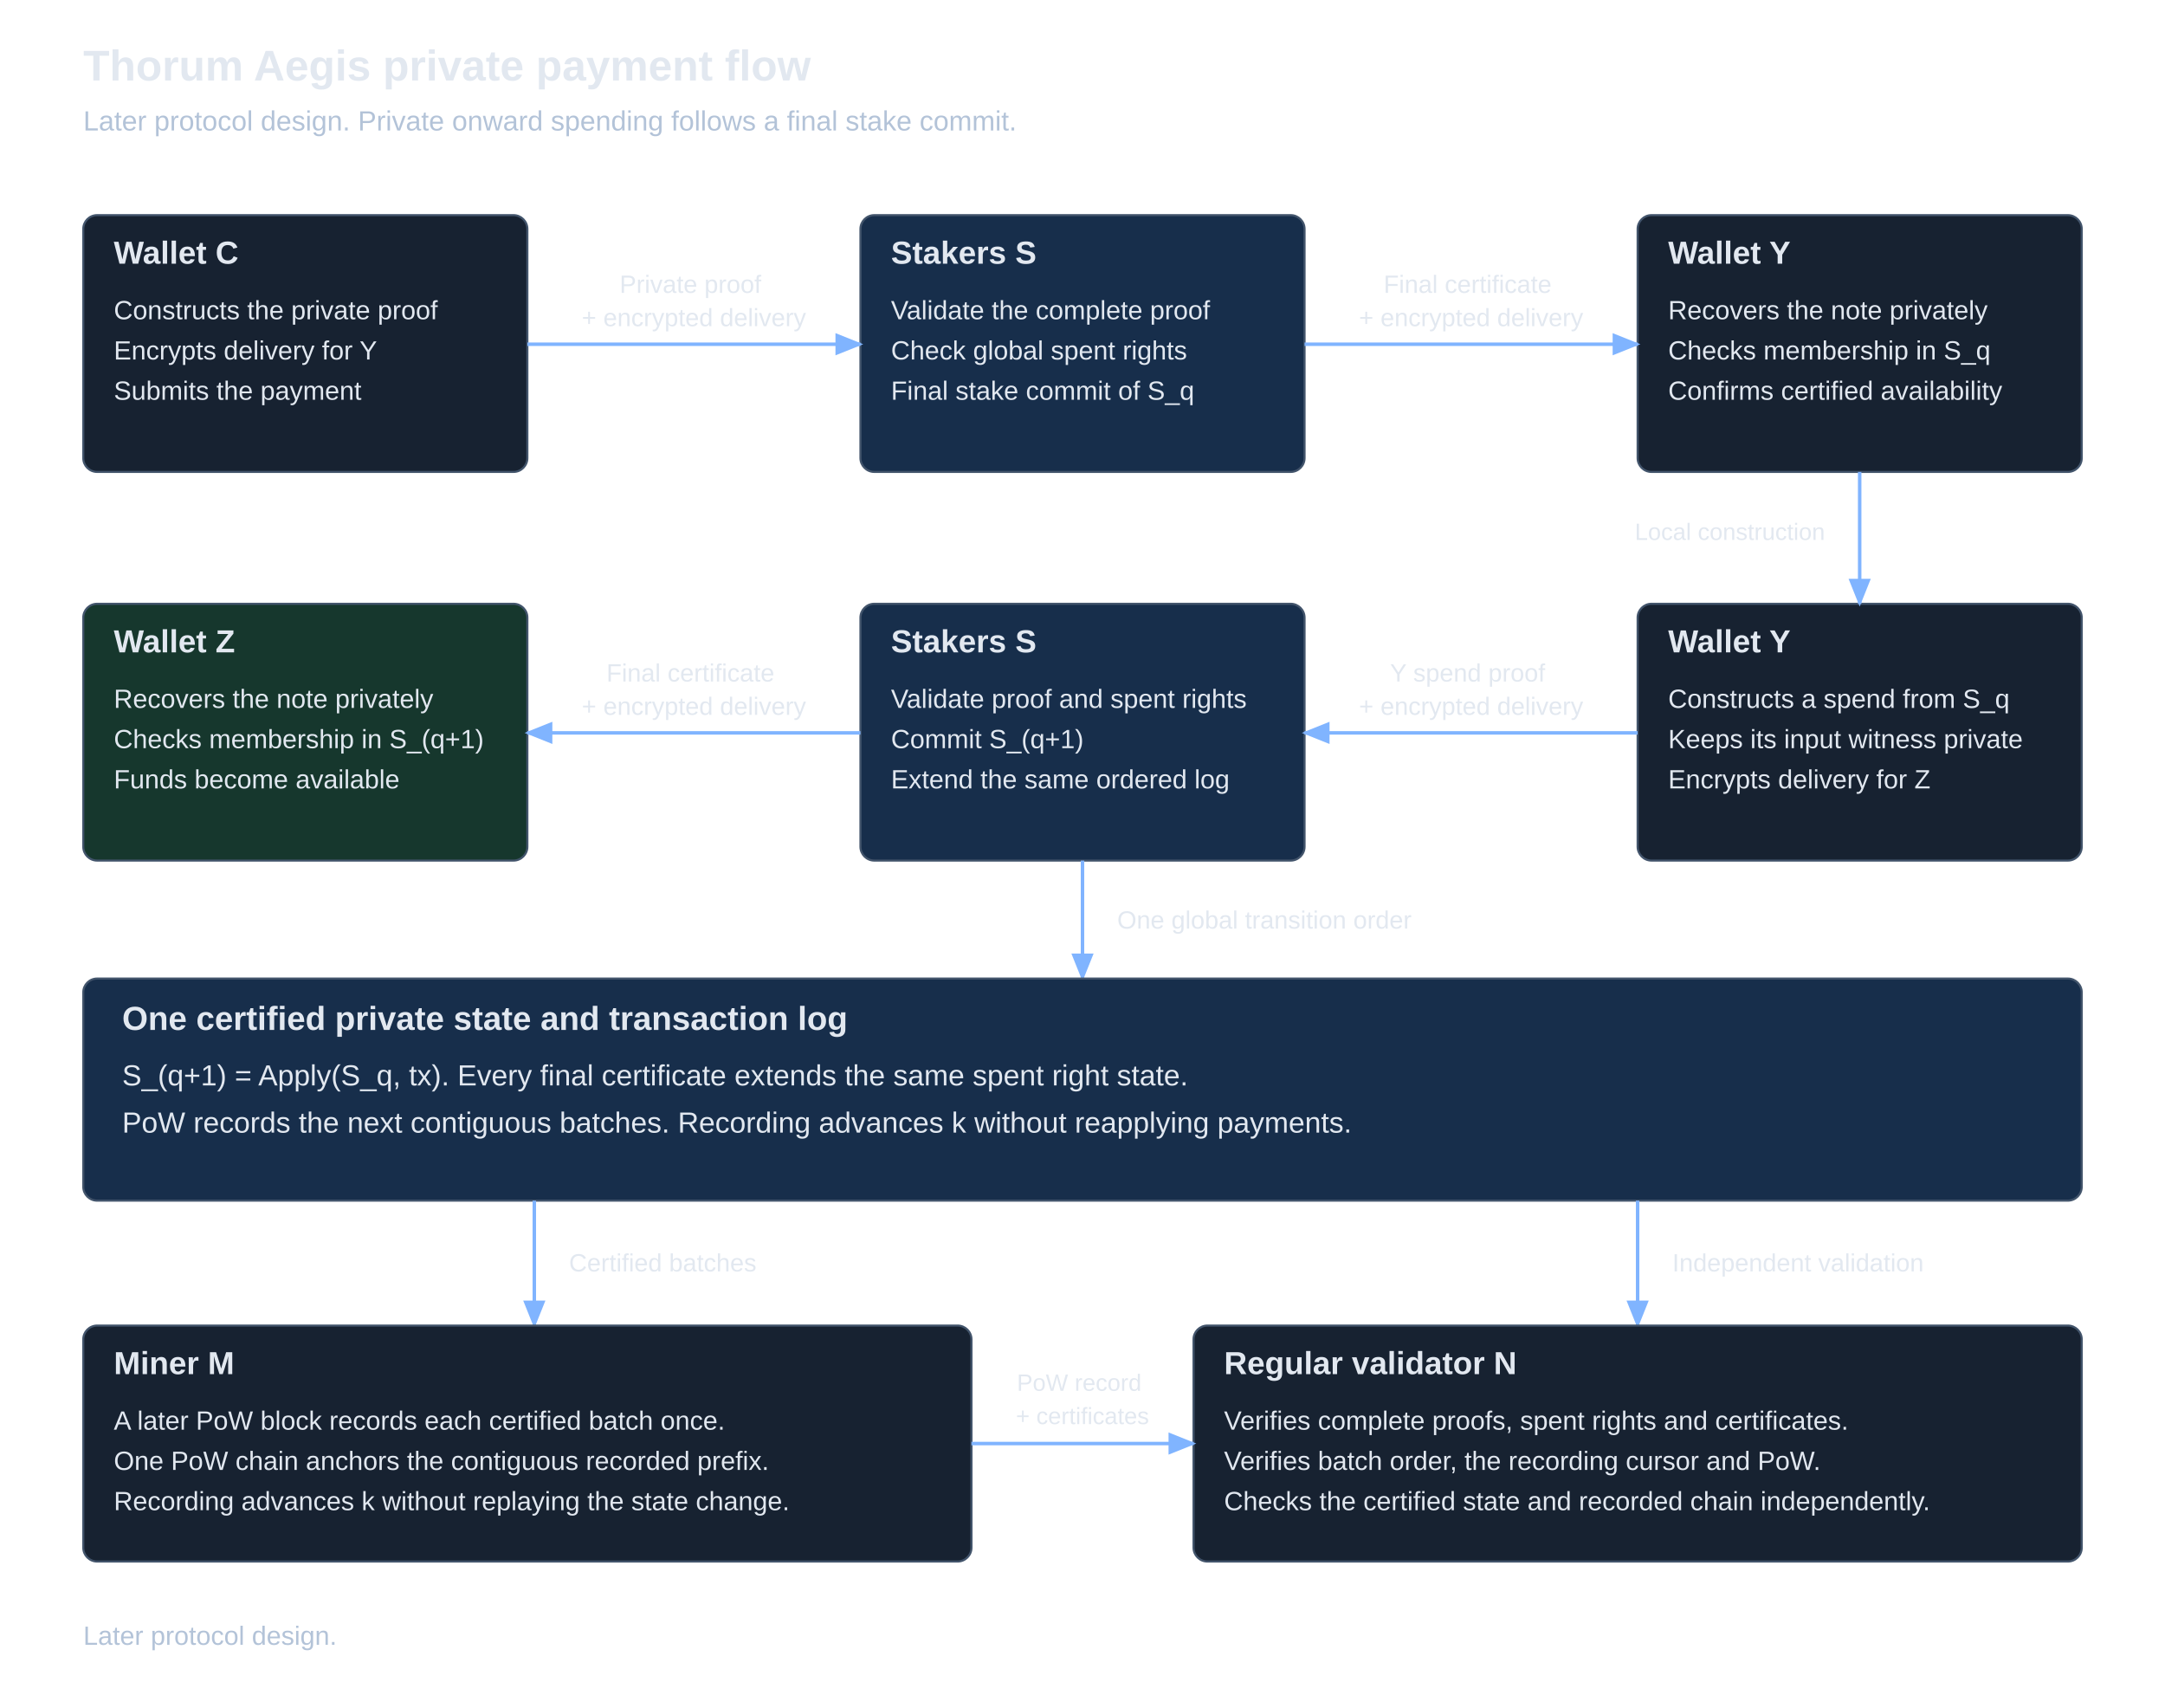
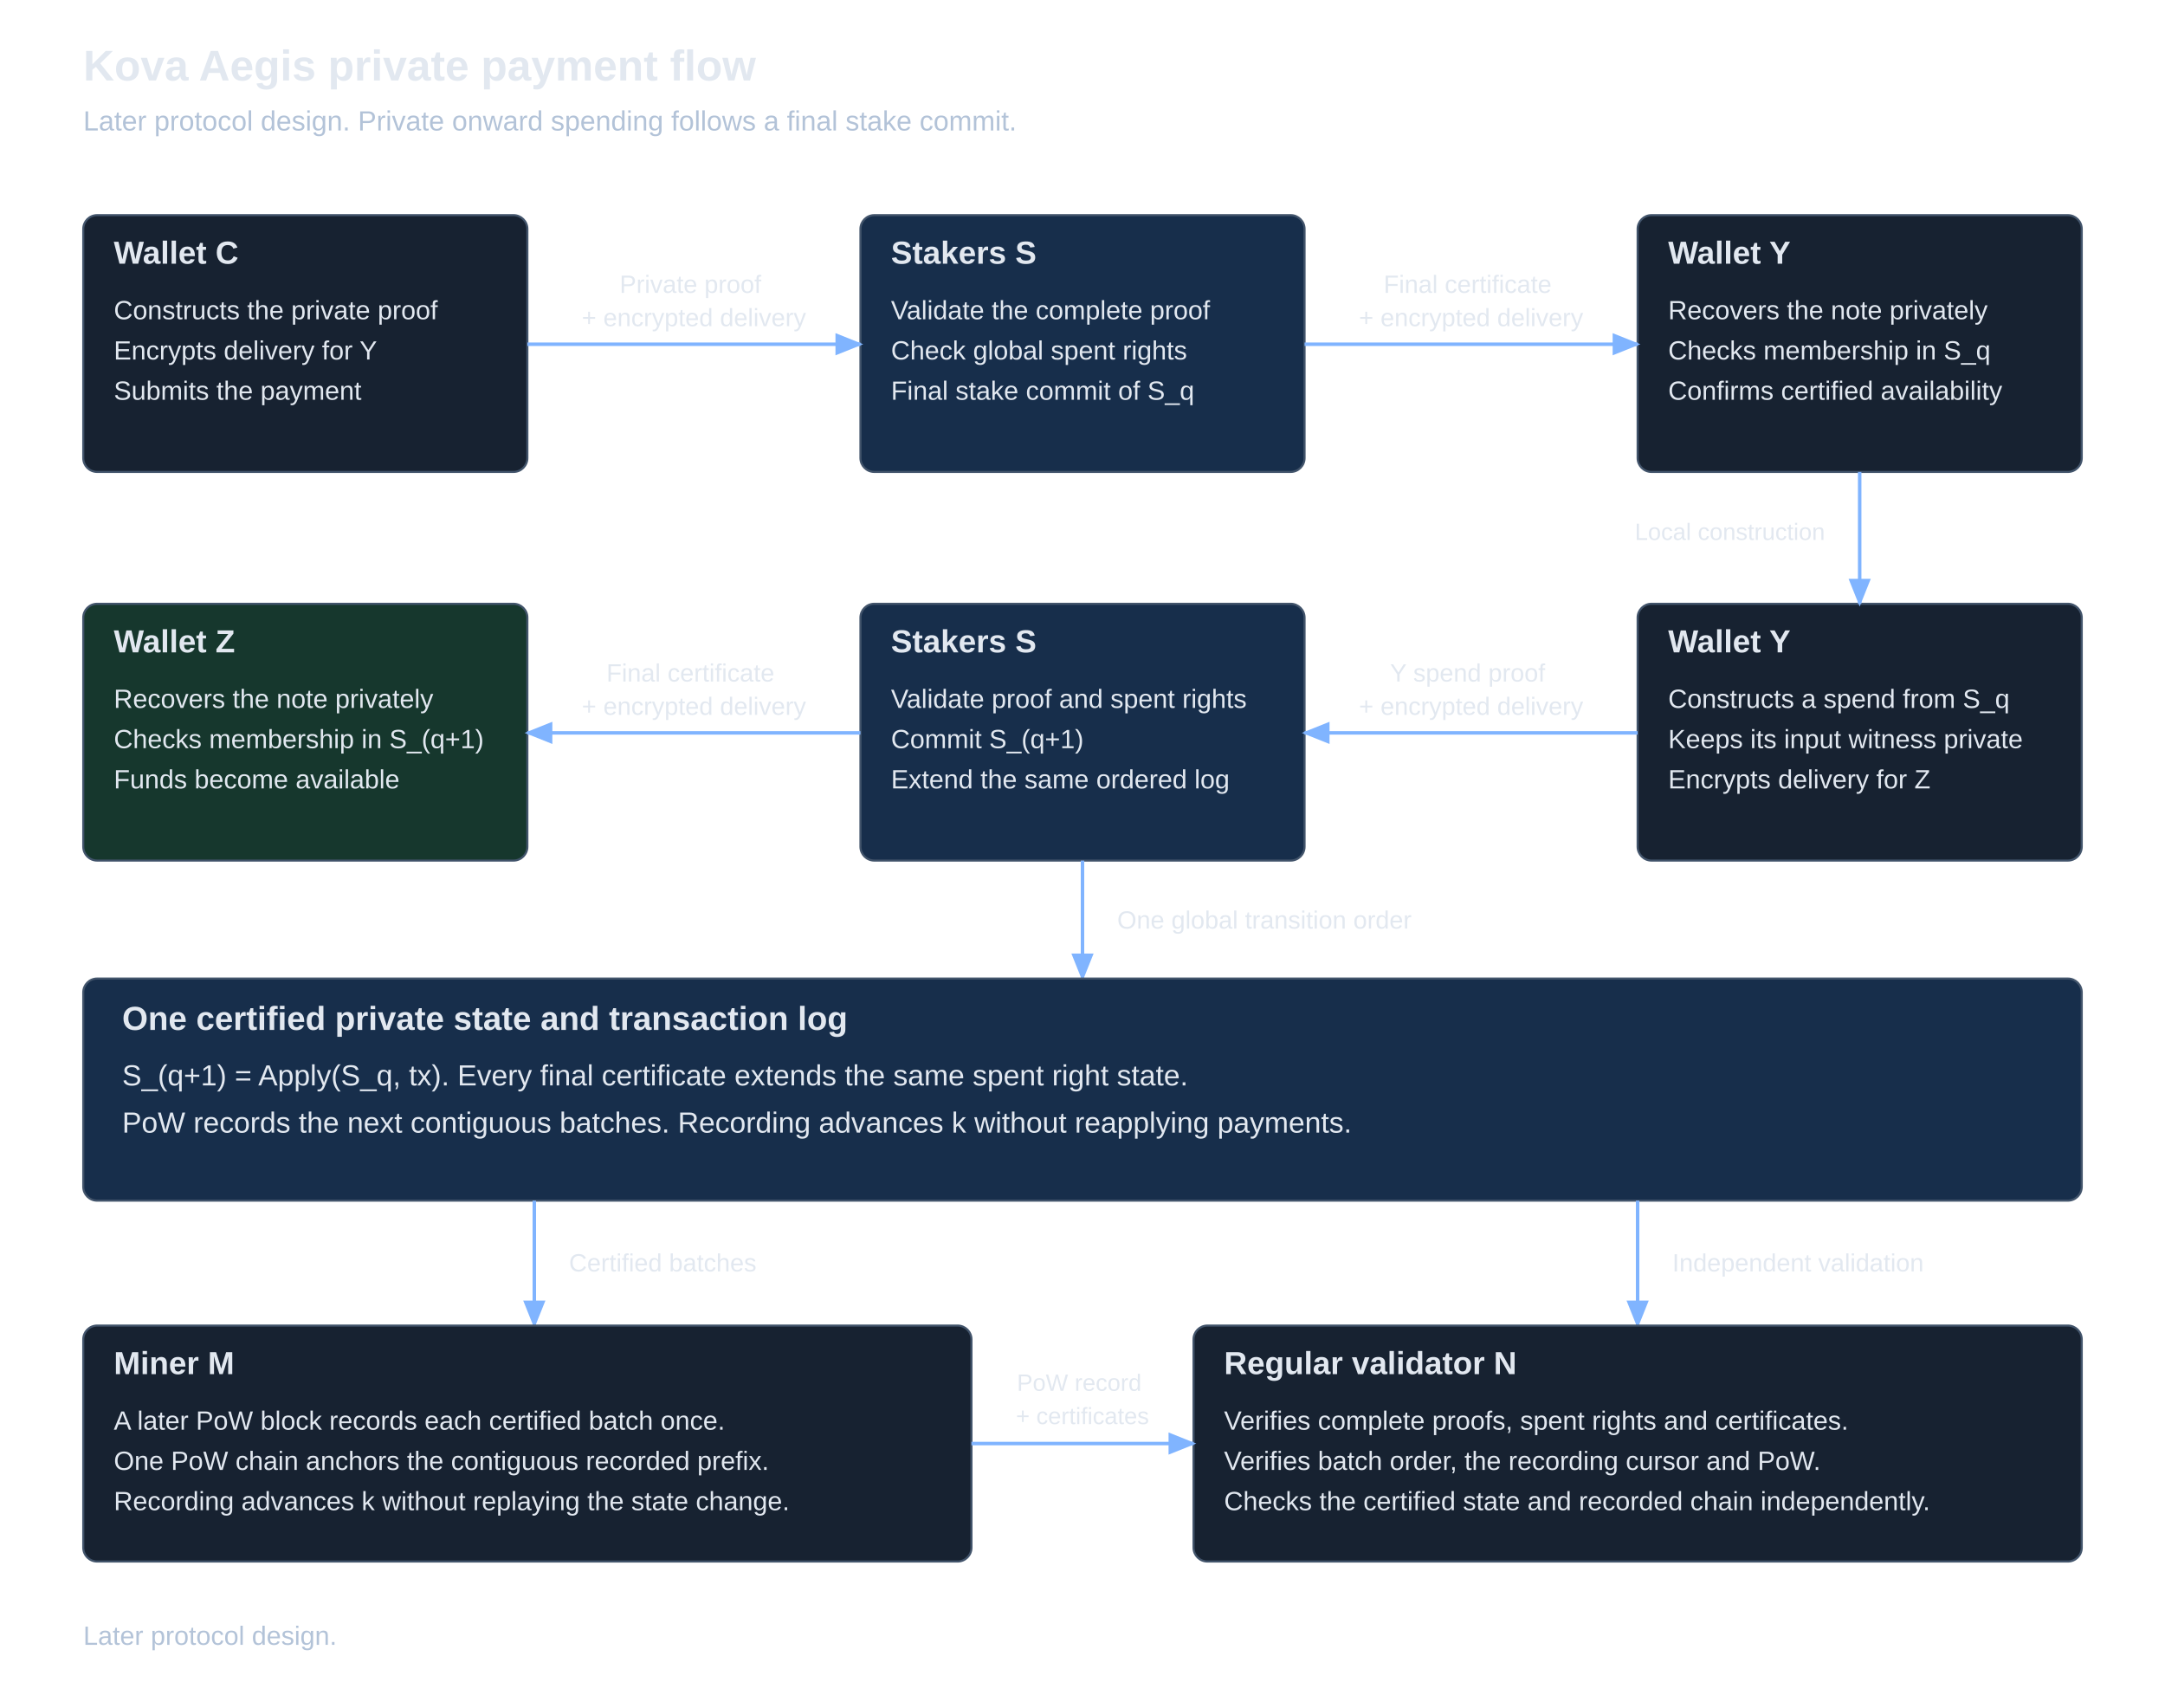
<svg xmlns="http://www.w3.org/2000/svg" width="1560" height="1230" viewBox="0 0 1560 1230" role="img" aria-labelledby="figure-title figure-description" data-theme="dark" data-canvas="transparent">
  <defs>
    <marker id="arrow" viewBox="0 0 10 8" refX="9" refY="4" markerWidth="8" markerHeight="7" orient="auto-start-reverse">
      <path d="M 0 0 L 10 4 L 0 8 Z" fill="#80b4ff" />
    </marker>
  </defs>
  <g font-family="Arial, Helvetica, sans-serif">
    <text x="60" y="58" font-size="31" font-weight="700" fill="#e2e8f0" text-anchor="start">
-       <tspan x="60" y="58">Thorum Aegis private payment flow</tspan>
+       <tspan x="60" y="58">Kova Aegis private payment flow</tspan>
    </text>
    <text x="60" y="94" font-size="20" font-weight="400" fill="#b3c3d8" text-anchor="start">
      <tspan x="60" y="94">Later protocol design. Private onward spending follows a final stake commit.</tspan>
    </text>
    <rect x="60" y="155" width="320" height="185" rx="10" fill="#172231" stroke="#42546b" stroke-width="1.5" />
    <text x="82" y="190" font-size="23" font-weight="700" fill="#e2e8f0" text-anchor="start">
      <tspan x="82" y="190">Wallet C</tspan>
    </text>
    <text x="82" y="230" font-size="19" font-weight="400" fill="#e2e8f0" text-anchor="start">
      <tspan x="82" y="230">Constructs the private proof</tspan>
      <tspan x="82" y="259">Encrypts delivery for Y</tspan>
      <tspan x="82" y="288">Submits the payment</tspan>
    </text>
    <rect x="620" y="155" width="320" height="185" rx="10" fill="#172e4b" stroke="#42546b" stroke-width="1.5" />
    <text x="642" y="190" font-size="23" font-weight="700" fill="#e2e8f0" text-anchor="start">
      <tspan x="642" y="190">Stakers S</tspan>
    </text>
    <text x="642" y="230" font-size="19" font-weight="400" fill="#e2e8f0" text-anchor="start">
      <tspan x="642" y="230">Validate the complete proof</tspan>
      <tspan x="642" y="259">Check global spent rights</tspan>
      <tspan x="642" y="288">Final stake commit of S_q</tspan>
    </text>
    <rect x="1180" y="155" width="320" height="185" rx="10" fill="#172231" stroke="#42546b" stroke-width="1.5" />
    <text x="1202" y="190" font-size="23" font-weight="700" fill="#e2e8f0" text-anchor="start">
      <tspan x="1202" y="190">Wallet Y</tspan>
    </text>
    <text x="1202" y="230" font-size="19" font-weight="400" fill="#e2e8f0" text-anchor="start">
      <tspan x="1202" y="230">Recovers the note privately</tspan>
      <tspan x="1202" y="259">Checks membership in S_q</tspan>
      <tspan x="1202" y="288">Confirms certified availability</tspan>
    </text>
    <polyline points="380,248 620,248" fill="none" stroke="#80b4ff" stroke-width="2.5" marker-end="url(#arrow)" />
    <text x="500" y="211" font-size="18" font-weight="400" fill="#e2e8f0" text-anchor="middle">
      <tspan x="500" y="211">Private proof</tspan>
      <tspan x="500" y="235">+ encrypted delivery</tspan>
    </text>
    <polyline points="940,248 1180,248" fill="none" stroke="#80b4ff" stroke-width="2.5" marker-end="url(#arrow)" />
    <text x="1060" y="211" font-size="18" font-weight="400" fill="#e2e8f0" text-anchor="middle">
      <tspan x="1060" y="211">Final certificate</tspan>
      <tspan x="1060" y="235">+ encrypted delivery</tspan>
    </text>
    <rect x="1180" y="435" width="320" height="185" rx="10" fill="#172231" stroke="#42546b" stroke-width="1.5" />
    <text x="1202" y="470" font-size="23" font-weight="700" fill="#e2e8f0" text-anchor="start">
      <tspan x="1202" y="470">Wallet Y</tspan>
    </text>
    <text x="1202" y="510" font-size="19" font-weight="400" fill="#e2e8f0" text-anchor="start">
      <tspan x="1202" y="510">Constructs a spend from S_q</tspan>
      <tspan x="1202" y="539">Keeps its input witness private</tspan>
      <tspan x="1202" y="568">Encrypts delivery for Z</tspan>
    </text>
    <polyline points="1340,340 1340,435" fill="none" stroke="#80b4ff" stroke-width="2.5" marker-end="url(#arrow)" />
    <text x="1315" y="389" font-size="17" font-weight="400" fill="#e2e8f0" text-anchor="end">
      <tspan x="1315" y="389">Local construction</tspan>
    </text>
    <rect x="620" y="435" width="320" height="185" rx="10" fill="#172e4b" stroke="#42546b" stroke-width="1.5" />
    <text x="642" y="470" font-size="23" font-weight="700" fill="#e2e8f0" text-anchor="start">
      <tspan x="642" y="470">Stakers S</tspan>
    </text>
    <text x="642" y="510" font-size="19" font-weight="400" fill="#e2e8f0" text-anchor="start">
      <tspan x="642" y="510">Validate proof and spent rights</tspan>
      <tspan x="642" y="539">Commit S_(q+1)</tspan>
      <tspan x="642" y="568">Extend the same ordered log</tspan>
    </text>
    <rect x="60" y="435" width="320" height="185" rx="10" fill="#16372d" stroke="#42546b" stroke-width="1.5" />
    <text x="82" y="470" font-size="23" font-weight="700" fill="#e2e8f0" text-anchor="start">
      <tspan x="82" y="470">Wallet Z</tspan>
    </text>
    <text x="82" y="510" font-size="19" font-weight="400" fill="#e2e8f0" text-anchor="start">
      <tspan x="82" y="510">Recovers the note privately</tspan>
      <tspan x="82" y="539">Checks membership in S_(q+1)</tspan>
      <tspan x="82" y="568">Funds become available</tspan>
    </text>
    <polyline points="1180,528 940,528" fill="none" stroke="#80b4ff" stroke-width="2.5" marker-end="url(#arrow)" />
    <text x="1060" y="491" font-size="18" font-weight="400" fill="#e2e8f0" text-anchor="middle">
      <tspan x="1060" y="491">Y spend proof</tspan>
      <tspan x="1060" y="515">+ encrypted delivery</tspan>
    </text>
    <polyline points="620,528 380,528" fill="none" stroke="#80b4ff" stroke-width="2.5" marker-end="url(#arrow)" />
    <text x="500" y="491" font-size="18" font-weight="400" fill="#e2e8f0" text-anchor="middle">
      <tspan x="500" y="491">Final certificate</tspan>
      <tspan x="500" y="515">+ encrypted delivery</tspan>
    </text>
    <polyline points="780,620 780,705" fill="none" stroke="#80b4ff" stroke-width="2.5" marker-end="url(#arrow)" />
    <text x="805" y="669" font-size="18" font-weight="400" fill="#e2e8f0" text-anchor="start">
      <tspan x="805" y="669">One global transition order</tspan>
    </text>
    <rect x="60" y="705" width="1440" height="160" rx="10" fill="#172e4b" stroke="#42546b" stroke-width="1.5" />
    <text x="88" y="742" font-size="24" font-weight="700" fill="#e2e8f0" text-anchor="start">
      <tspan x="88" y="742">One certified private state and transaction log</tspan>
    </text>
    <text x="88" y="782" font-size="21" font-weight="400" fill="#e2e8f0" text-anchor="start">
      <tspan x="88" y="782">S_(q+1) = Apply(S_q, tx). Every final certificate extends the same spent right state.</tspan>
      <tspan x="88" y="816">PoW records the next contiguous batches. Recording advances k without reapplying payments.</tspan>
    </text>
    <polyline points="385,865 385,955" fill="none" stroke="#80b4ff" stroke-width="2.5" marker-end="url(#arrow)" />
    <text x="410" y="916" font-size="18" font-weight="400" fill="#e2e8f0" text-anchor="start">
      <tspan x="410" y="916">Certified batches</tspan>
    </text>
    <polyline points="1180,865 1180,955" fill="none" stroke="#80b4ff" stroke-width="2.5" marker-end="url(#arrow)" />
    <text x="1205" y="916" font-size="18" font-weight="400" fill="#e2e8f0" text-anchor="start">
      <tspan x="1205" y="916">Independent validation</tspan>
    </text>
    <rect x="60" y="955" width="640" height="170" rx="10" fill="#172231" stroke="#42546b" stroke-width="1.5" />
    <text x="82" y="990" font-size="23" font-weight="700" fill="#e2e8f0" text-anchor="start">
      <tspan x="82" y="990">Miner M</tspan>
    </text>
    <text x="82" y="1030" font-size="19" font-weight="400" fill="#e2e8f0" text-anchor="start">
      <tspan x="82" y="1030">A later PoW block records each certified batch once.</tspan>
      <tspan x="82" y="1059">One PoW chain anchors the contiguous recorded prefix.</tspan>
      <tspan x="82" y="1088">Recording advances k without replaying the state change.</tspan>
    </text>
    <rect x="860" y="955" width="640" height="170" rx="10" fill="#172231" stroke="#42546b" stroke-width="1.5" />
    <text x="882" y="990" font-size="23" font-weight="700" fill="#e2e8f0" text-anchor="start">
      <tspan x="882" y="990">Regular validator N</tspan>
    </text>
    <text x="882" y="1030" font-size="19" font-weight="400" fill="#e2e8f0" text-anchor="start">
      <tspan x="882" y="1030">Verifies complete proofs, spent rights and certificates.</tspan>
      <tspan x="882" y="1059">Verifies batch order, the recording cursor and PoW.</tspan>
      <tspan x="882" y="1088">Checks the certified state and recorded chain independently.</tspan>
    </text>
    <polyline points="700,1040 860,1040" fill="none" stroke="#80b4ff" stroke-width="2.5" marker-end="url(#arrow)" />
    <text x="780" y="1002" font-size="17" font-weight="400" fill="#e2e8f0" text-anchor="middle">
      <tspan x="780" y="1002">PoW record</tspan>
      <tspan x="780" y="1026">+ certificates</tspan>
    </text>
    <text x="60" y="1185" font-size="19" font-weight="400" fill="#b3c3d8" text-anchor="start">
      <tspan x="60" y="1185">Later protocol design.</tspan>
    </text>
  </g>
</svg>
